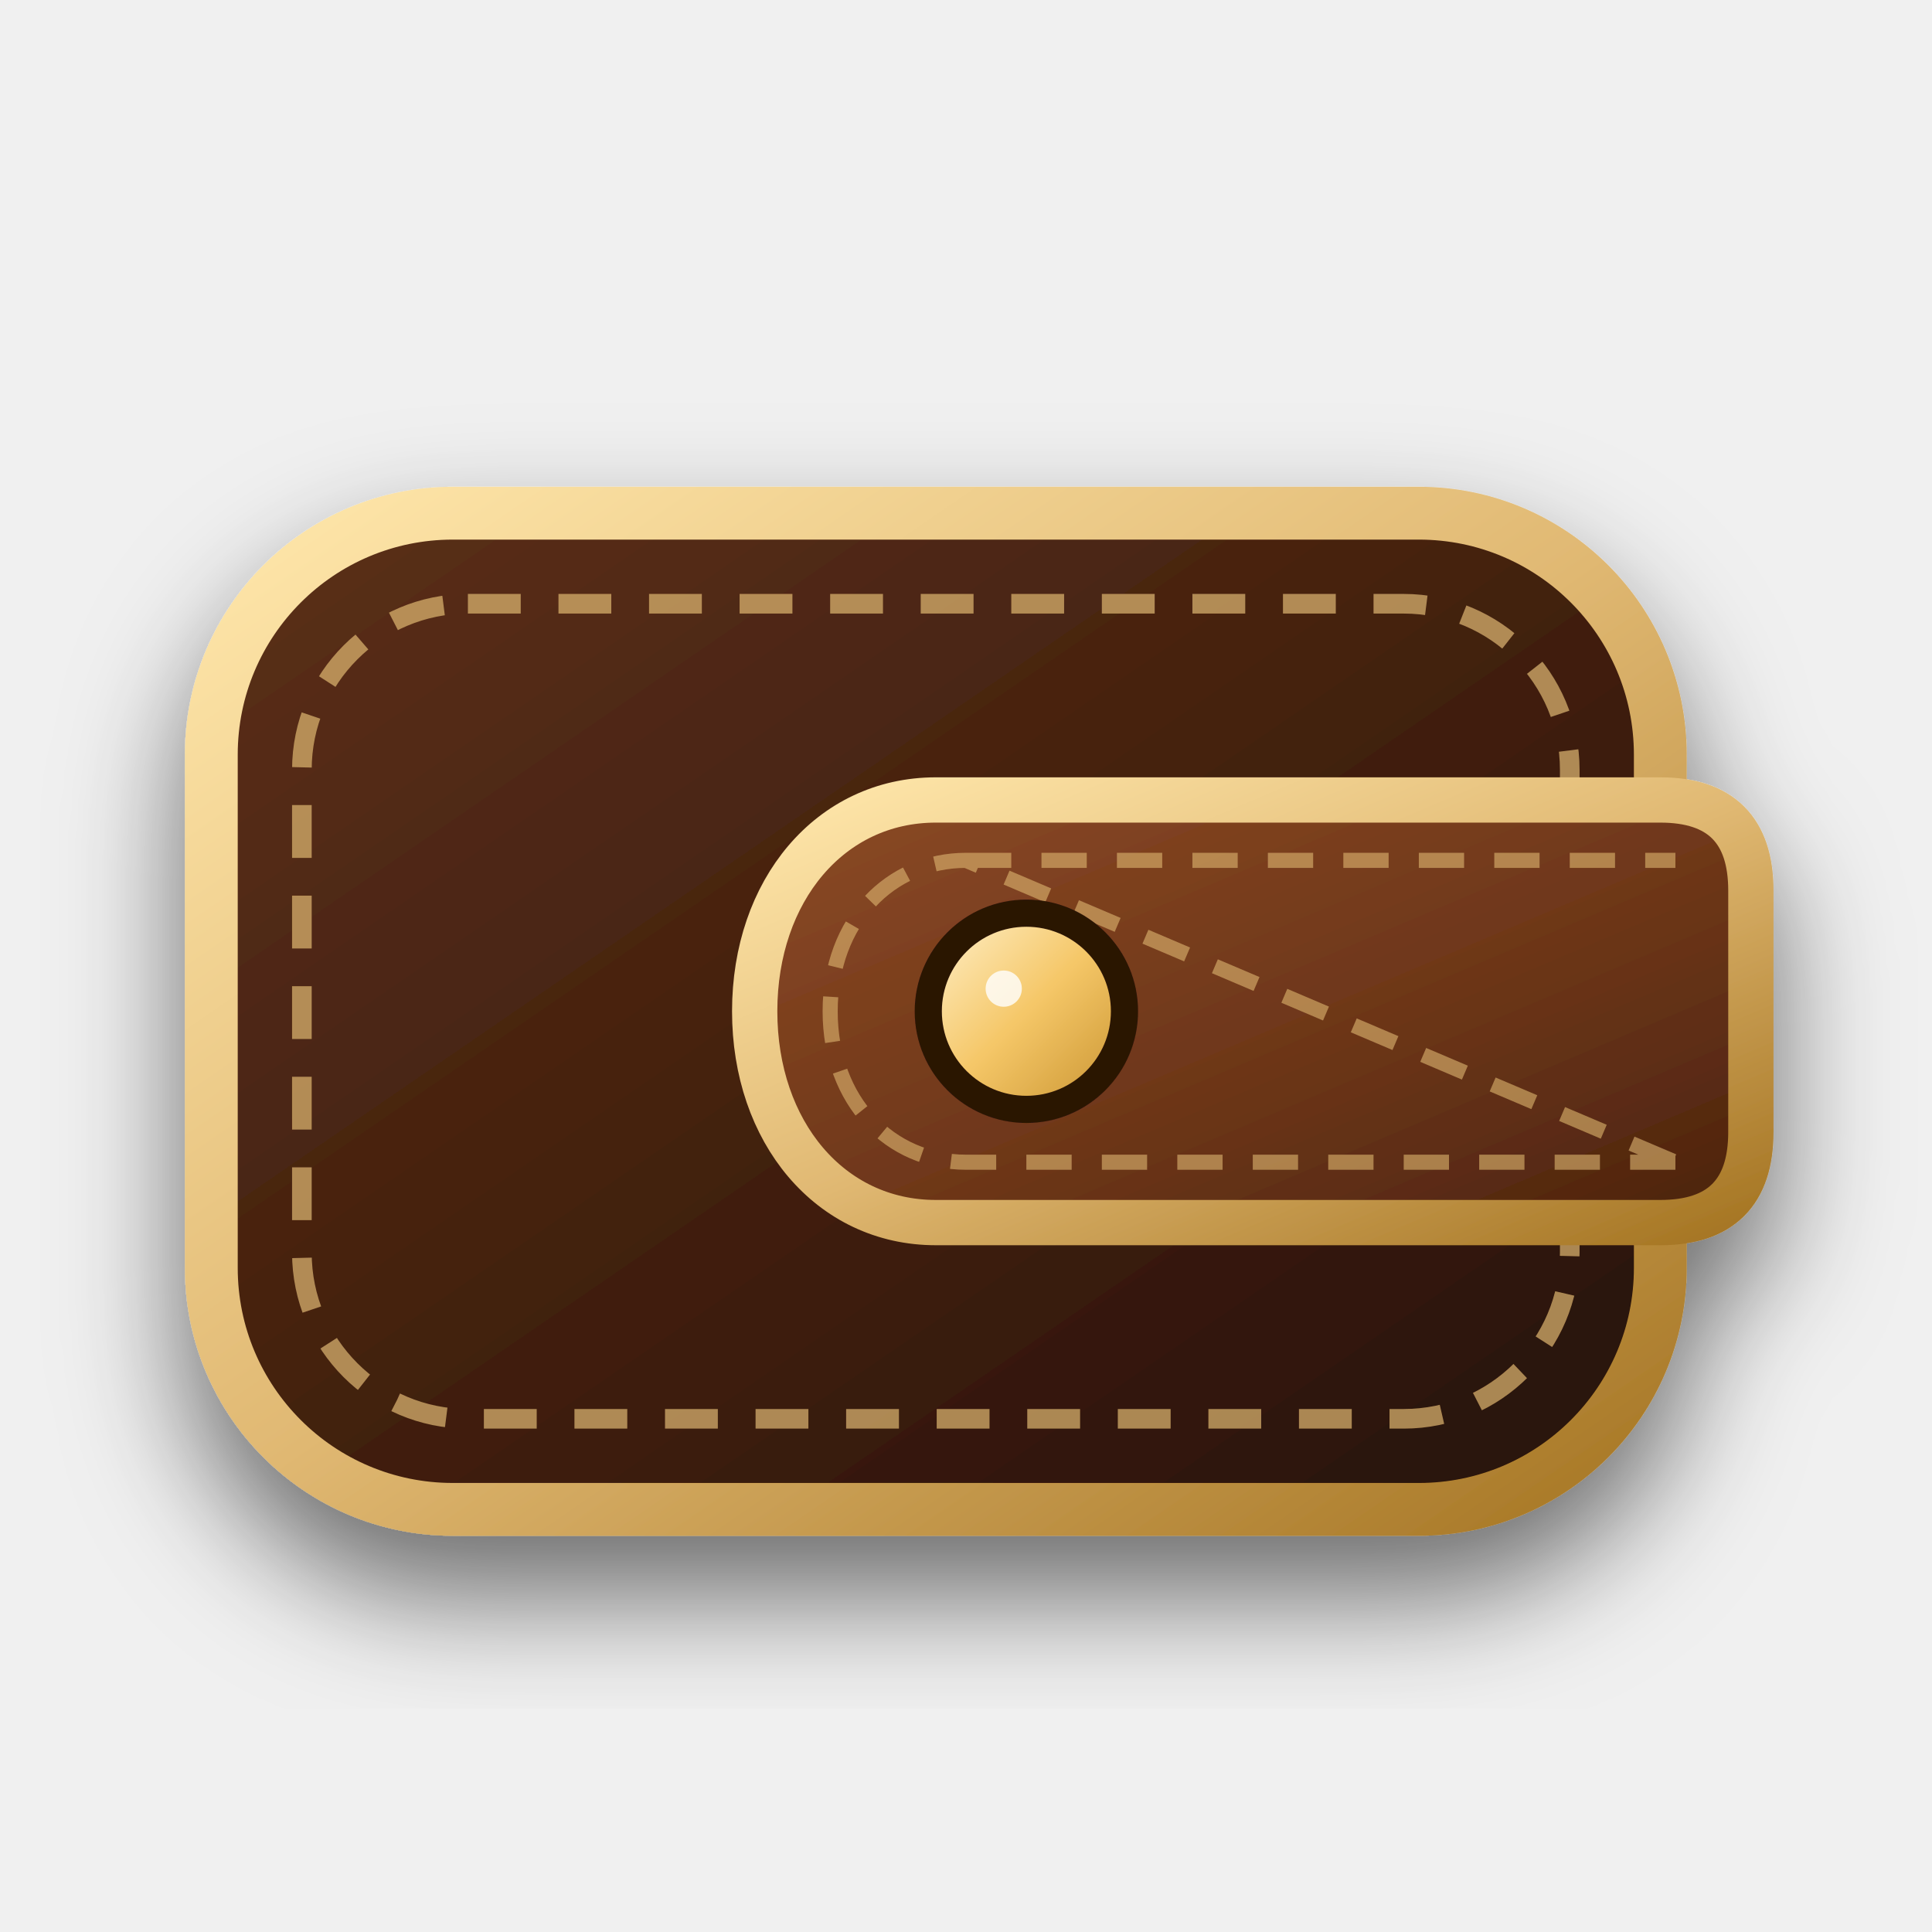
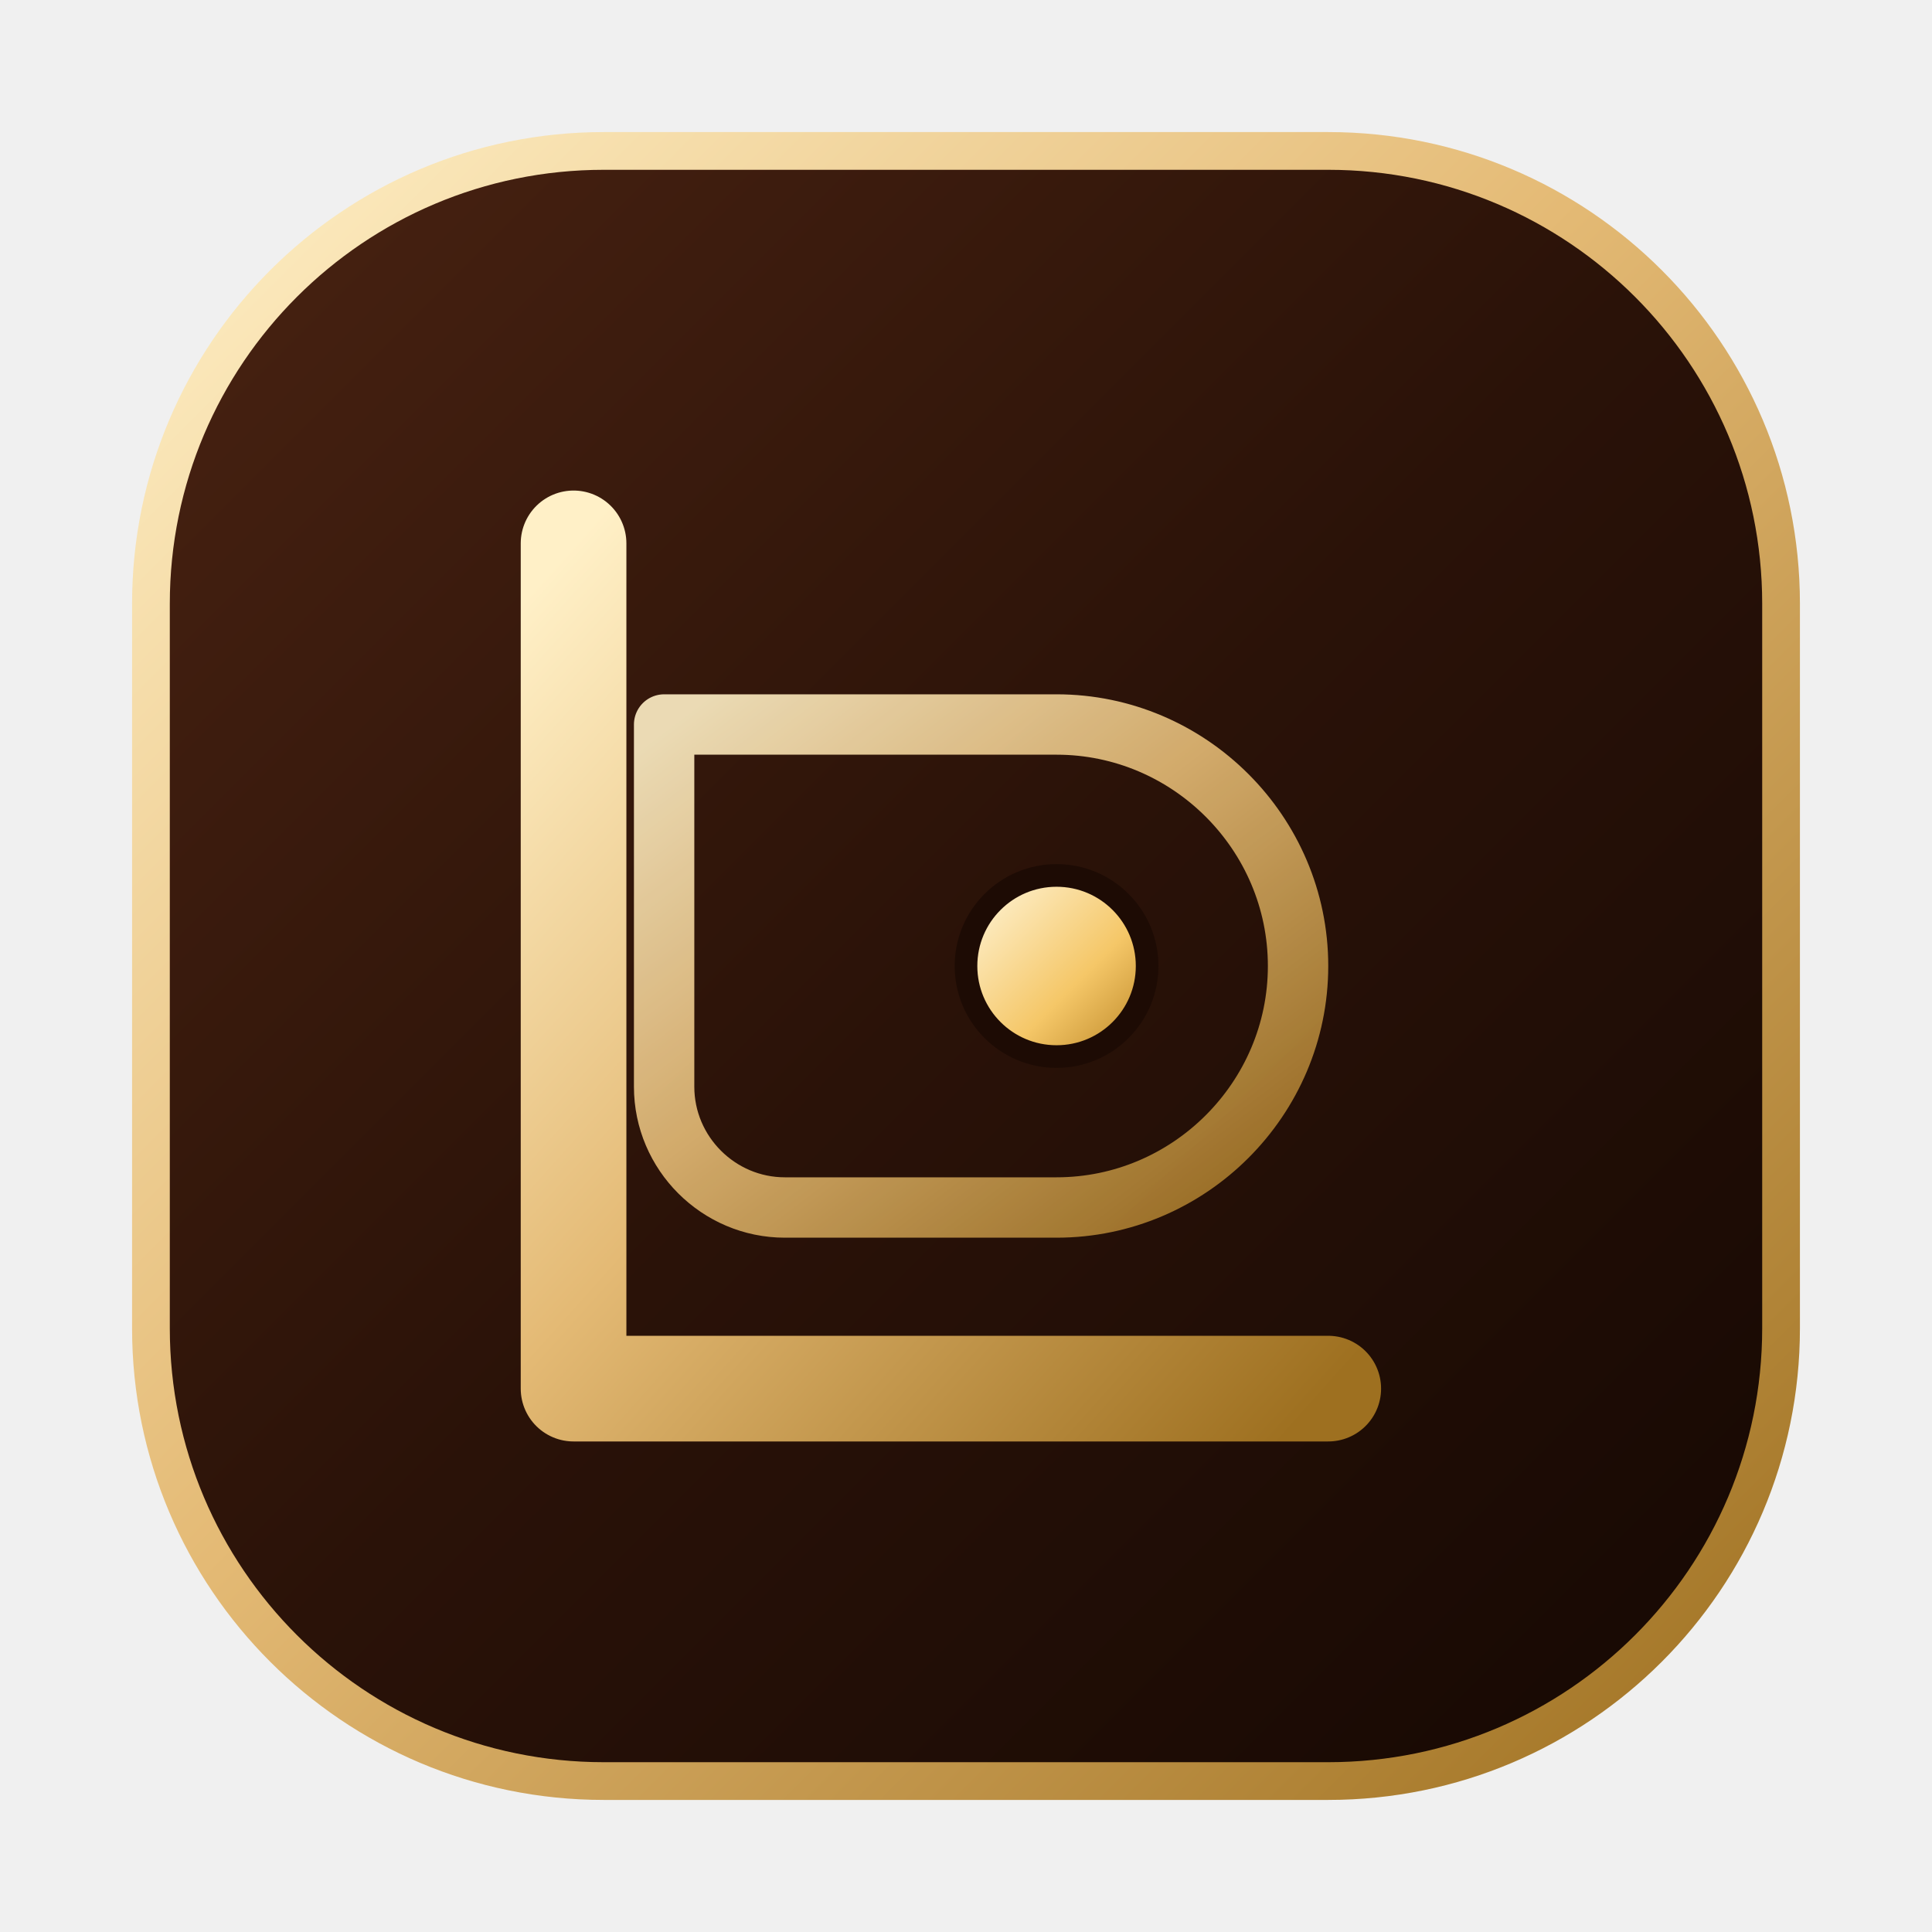
<svg xmlns="http://www.w3.org/2000/svg" viewBox="0 0 128 128" fill="none">
  <defs>
-     <linearGradient id="walletBodyGrad" x1="0%" y1="0%" x2="100%" y2="100%">
-       <stop offset="0%" stop-color="#5C3018" />
-       <stop offset="60%" stop-color="#3D1D0D" />
-       <stop offset="100%" stop-color="#240F06" />
+     <linearGradient id="logoLeatherGrad" x1="0%" y1="0%" x2="100%" y2="100%">
+       <stop offset="0%" stop-color="#4A2312" />
+       <stop offset="50%" stop-color="#2A1208" />
+       <stop offset="100%" stop-color="#150803" />
    </linearGradient>
-     <linearGradient id="walletStrapGrad" x1="0%" y1="0%" x2="100%" y2="100%">
-       <stop offset="0%" stop-color="#8C4A25" />
-       <stop offset="60%" stop-color="#6B3518" />
-       <stop offset="100%" stop-color="#4A220D" />
+     <linearGradient id="logoGoldGrad" x1="0%" y1="0%" x2="100%" y2="100%">
+       <stop offset="0%" stop-color="#FFF0C7" />
+       <stop offset="45%" stop-color="#E4BA75" />
+       <stop offset="100%" stop-color="#9E7020" />
    </linearGradient>
-     <linearGradient id="goldOutline" x1="0%" y1="0%" x2="100%" y2="100%">
-       <stop offset="0%" stop-color="#FFE7AB" />
-       <stop offset="50%" stop-color="#E0B872" />
-       <stop offset="100%" stop-color="#A67624" />
+     <linearGradient id="logoGoldNode" x1="0%" y1="0%" x2="100%" y2="100%">
+       <stop offset="0%" stop-color="#FFF8E0" />
+       <stop offset="60%" stop-color="#F5C768" />
+       <stop offset="100%" stop-color="#B88222" />
    </linearGradient>
-     <linearGradient id="goldButton" x1="0%" y1="0%" x2="100%" y2="100%">
-       <stop offset="0%" stop-color="#FFF2CE" />
-       <stop offset="50%" stop-color="#F5C768" />
-       <stop offset="100%" stop-color="#C7912E" />
-     </linearGradient>
-     <filter id="walletShadow" x="-20%" y="-20%" width="140%" height="140%">
-       <feDropShadow dx="0" dy="4" stdDeviation="4" flood-color="#000000" flood-opacity="0.55" />
-     </filter>
  </defs>
-   <g filter="url(#walletShadow)">
-     <rect x="14" y="34" width="96" height="66" rx="16" fill="url(#walletBodyGrad)" stroke="url(#goldOutline)" stroke-width="3.5" />
-     <rect x="20" y="40" width="84" height="54" rx="11" fill="none" stroke="#E0B872" stroke-width="1.3" stroke-dasharray="3.5 2.5" opacity="0.7" />
-     <path d="M 62 53 L 110 53 C 114 53 116 55 116 59 L 116 75 C 116 79 114 81 110 81 L 62 81 C 55 81 50 75 50 67 C 50 59 55 53 62 53 Z" fill="url(#walletStrapGrad)" stroke="url(#goldOutline)" stroke-width="3" stroke-linejoin="round" />
-     <path d="M 64 57 L 111 57 M 111 77 L 64 77 C 59 77 55 73 55 67 C 55 61 59 57 64 57 Z" fill="none" stroke="#E0B872" stroke-width="1" stroke-dasharray="3 2" opacity="0.6" />
-     <circle cx="68" cy="67" r="6.5" fill="url(#goldButton)" stroke="#2B1306" stroke-width="1.8" />
-     <circle cx="66.5" cy="65.5" r="1.2" fill="#FFFFFF" opacity="0.8" />
-   </g>
+   <rect x="10" y="10" width="108" height="108" rx="30" fill="url(#logoLeatherGrad)" stroke="url(#logoGoldGrad)" stroke-width="2.5" />
+   <path d="M 38 36 V 92 H 88" stroke="url(#logoGoldGrad)" stroke-width="7" stroke-linecap="round" stroke-linejoin="round" />
+   <path d="M 44 48 H 70 C 78.8 48 86 55.2 86 64 C 86 72.8 78.8 80 70 80 H 52 C 47.6 80 44 76.4 44 72 V 48 Z" fill="none" stroke="url(#logoGoldGrad)" stroke-width="4" stroke-linecap="round" stroke-linejoin="round" opacity="0.9" />
+   <circle cx="70" cy="64" r="6" fill="url(#logoGoldNode)" stroke="#1D0B04" stroke-width="1.5" />
</svg>
